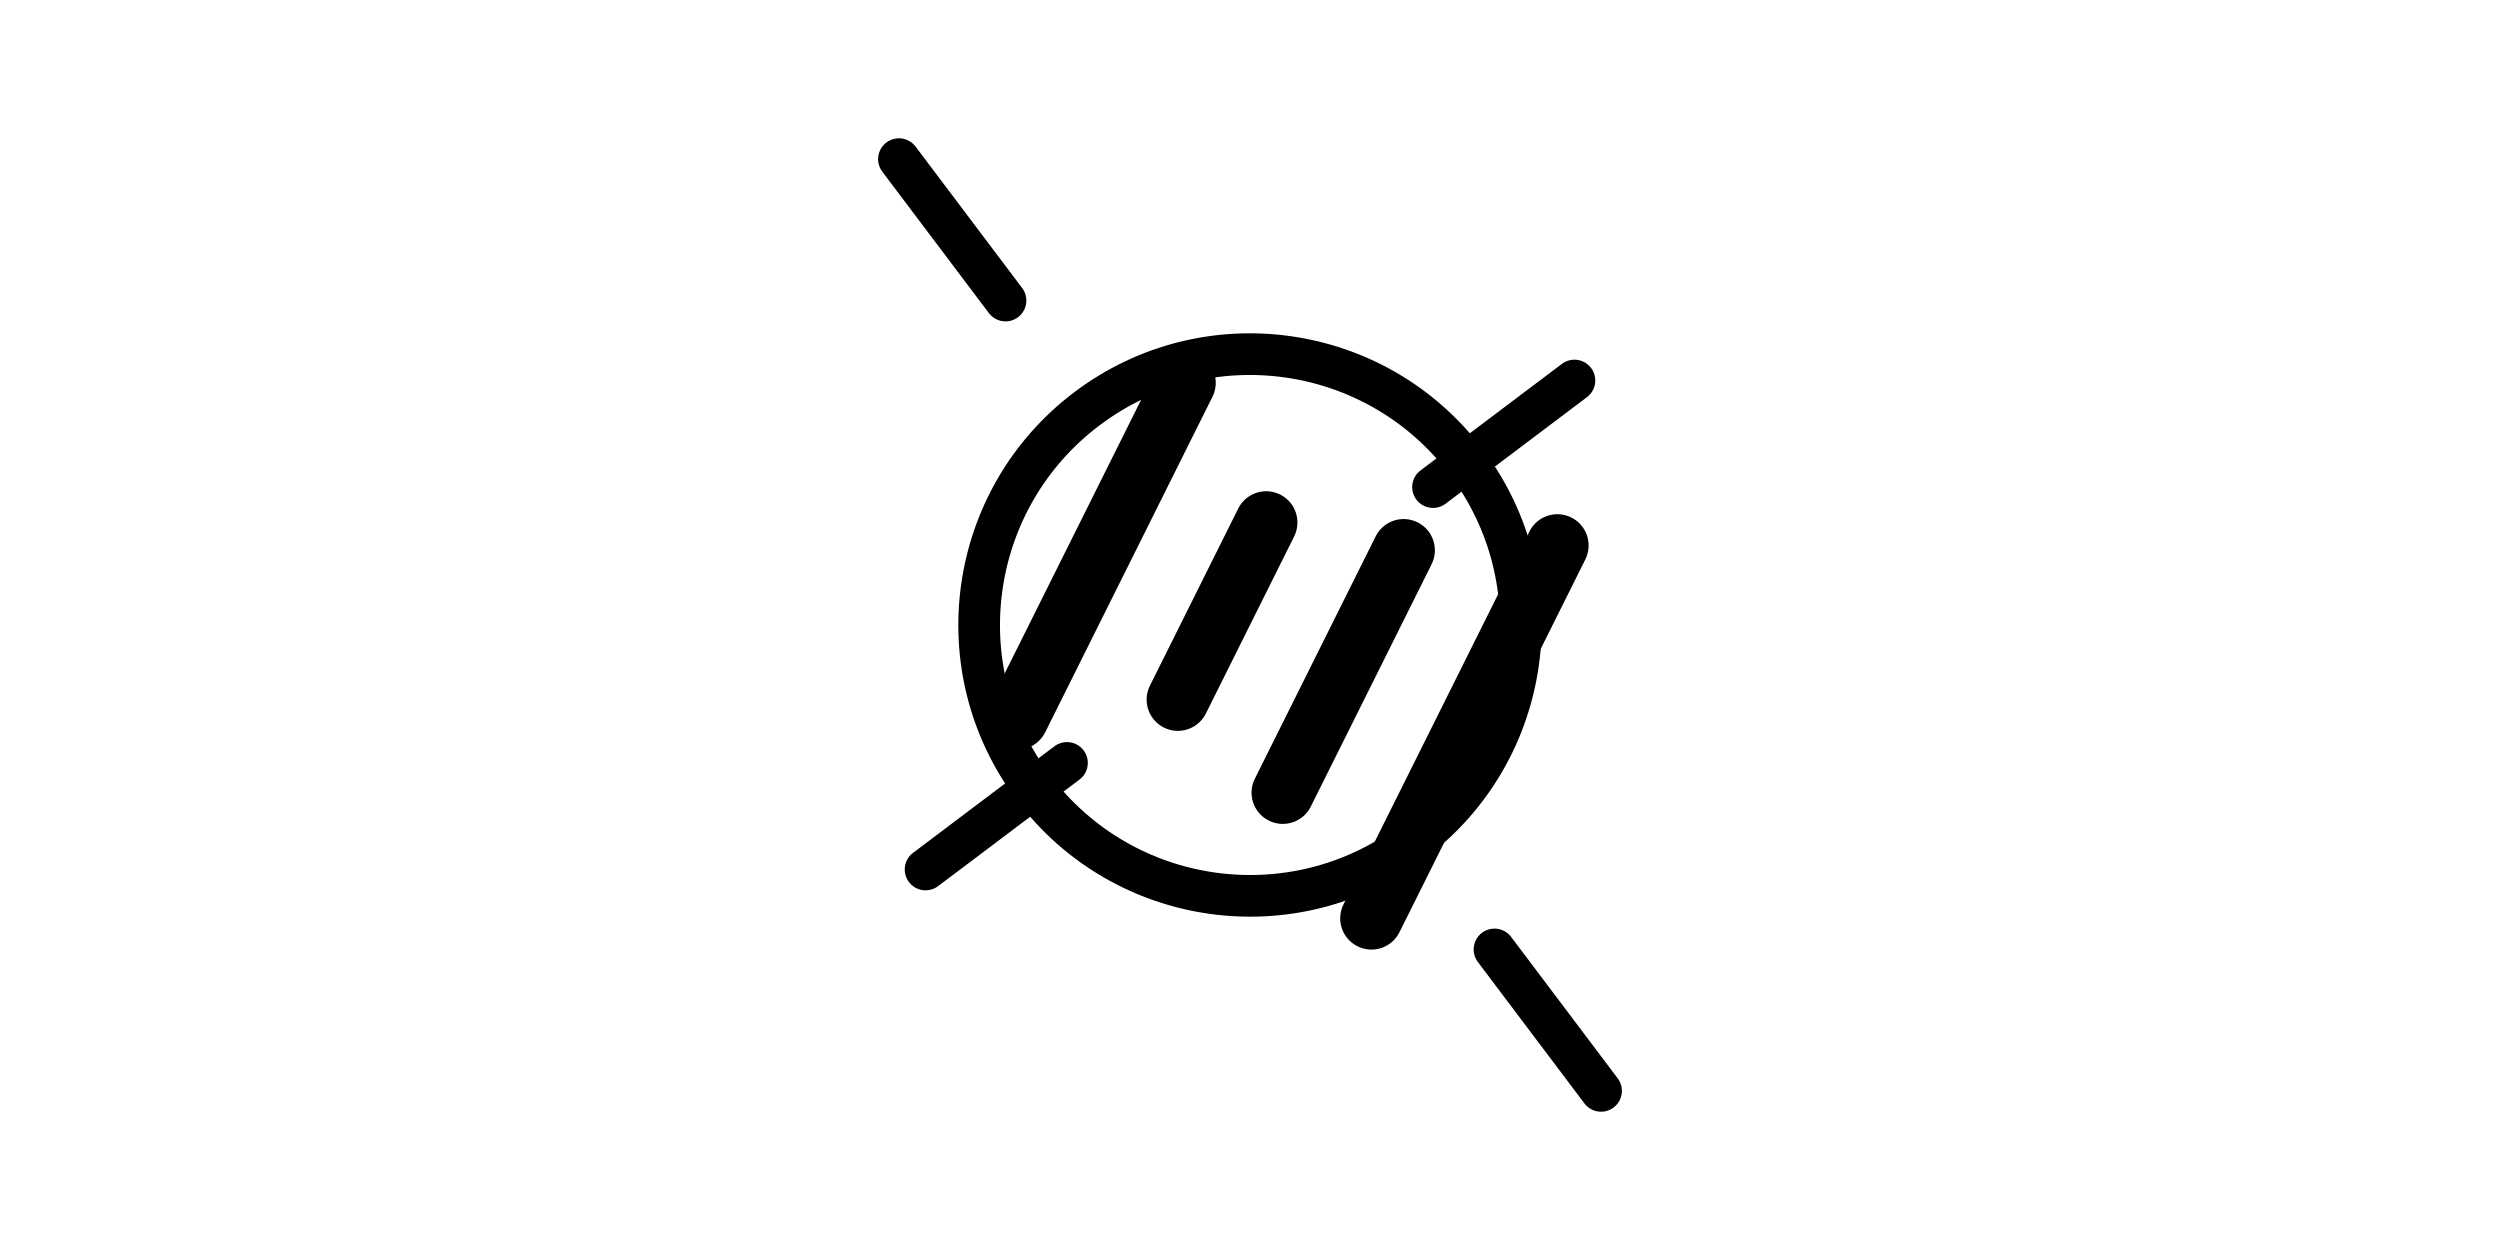
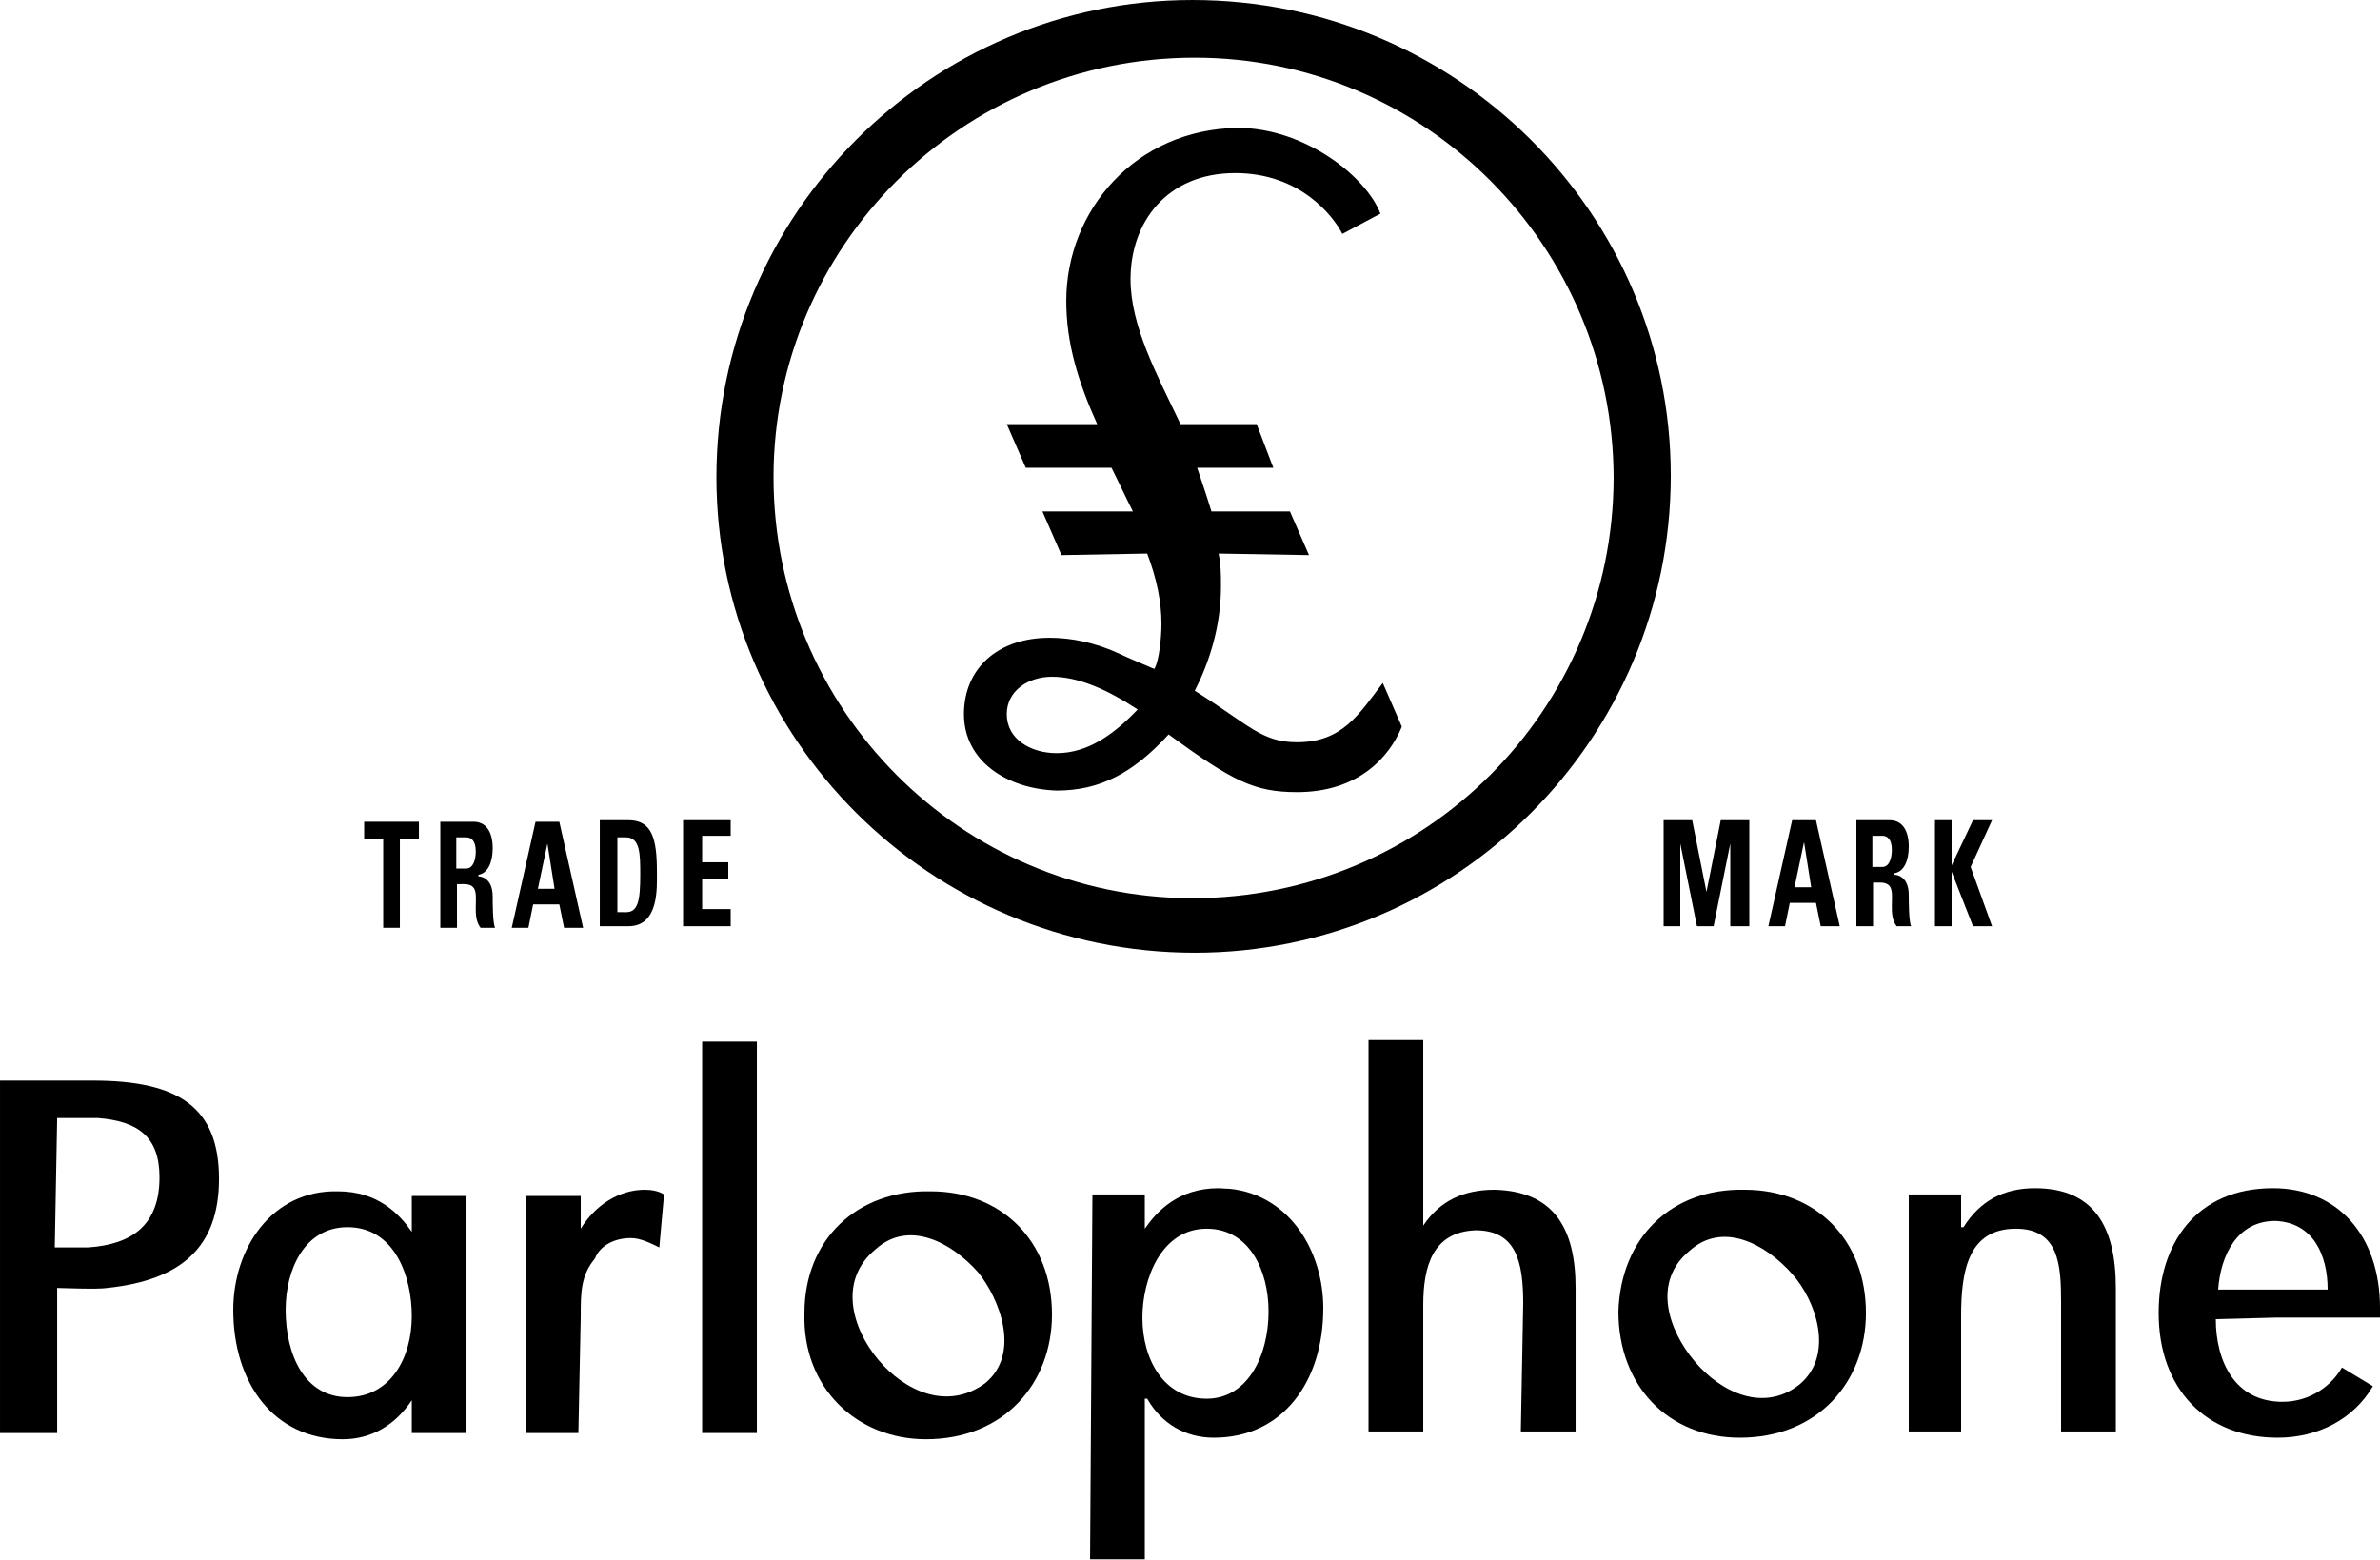
- <svg xmlns="http://www.w3.org/2000/svg" viewBox="0 0 240 120" role="img" aria-labelledby="title">
-   <g fill="none" stroke="currentColor" stroke-width="4" stroke-linecap="round" stroke-linejoin="round" transform="rotate(233 120 60)">
-     <circle cx="120" cy="60" r="26" />
-     <path d="M120 21v17M120 82v17M81 60H64M176 60h-17" />
+ <svg xmlns="http://www.w3.org/2000/svg" version="1.1" xml:space="preserve" style="fill-rule:evenodd;clip-rule:evenodd;stroke-linejoin:round;stroke-miterlimit:2;" viewBox="44.59 70.47 762.58 499.72">
+   <g>
+     <path d="M807.178,492.738L773.617,492.738L754.562,493.239C754.562,506.729 760.65,519.72 775.912,519.72C785.057,519.72 791.916,514.225 794.967,508.726L804.889,514.721C798.785,525.22 787.344,531.217 774.383,531.217C751.508,531.217 736.248,515.725 736.248,491.238C736.248,468.749 748.455,451.261 772.861,451.261C793.449,451.261 807.177,466.251 807.177,489.74C807.178,490.236 807.178,492.236 807.178,492.738ZM773.617,461.754C761.42,461.754 756.08,472.749 755.318,483.743L790.396,483.743C790.396,472.749 785.822,462.257 773.617,461.754Z" />
+     <path d="M722.532,529.215L704.984,529.215L704.984,487.738C704.984,475.746 704.234,464.25 690.5,464.25C675.238,464.25 672.957,477.742 672.957,492.236L672.957,529.215L656.183,529.215L656.183,453.257L672.957,453.257L672.957,463.756L673.721,463.756C679.059,455.258 686.686,451.262 696.596,451.262C715.662,451.262 722.532,463.756 722.532,483.242L722.532,529.215Z" />
+     <path d="M602.041,531.218C579.164,531.218 563.152,514.722 563.152,490.738C563.918,467.251 579.923,451.263 603.57,451.759C626.443,451.759 642.459,467.753 642.459,491.239C642.459,513.222 627.211,531.218 602.041,531.218ZM621.107,514.225C632.548,504.73 626.443,487.239 618.818,478.746C610.429,469.25 596.701,461.754 586.027,471.251C573.826,481.242 579.164,496.734 587.554,506.729C595.935,516.722 609.661,523.219 621.107,514.225Z" />
+     <path d="M500.616,463.255C505.952,455.258 513.581,451.758 523.497,451.758C542.563,452.259 549.427,464.25 549.427,483.242L549.427,529.215L531.887,529.215L532.645,488.241C532.645,474.743 530.358,464.754 517.397,464.754C503.667,465.255 500.616,476.244 500.616,488.737L500.616,529.216L483.079,529.216L483.079,403.784L500.616,403.784L500.616,463.255Z" />
+     <path d="M438.932,451.48C457.866,453.637 468.586,471.467 468.586,489.741C468.586,513.222 455.623,531.218 433.516,531.218C424.36,531.218 416.735,526.719 412.164,518.723L411.398,518.723L411.398,570.195L393.861,570.195L394.615,453.257L411.398,453.257L411.398,464.25C415.213,458.756 422.074,451.262 435.037,451.262L438.932,451.48ZM431.229,464.25C416.735,464.25 410.631,480.245 410.631,492.738C410.631,506.229 417.503,518.723 431.229,518.723C444.192,518.723 451.049,505.232 451.049,490.737C451.049,477.742 444.947,464.25 431.229,464.25Z" />
+     <path d="M341.247,531.718C319.127,531.718 301.581,515.223 302.349,491.239C302.349,467.753 319.127,451.759 342.768,452.26C365.64,452.26 381.654,468.255 381.654,491.736C381.654,513.724 366.405,531.718 341.247,531.718ZM360.301,513.724C371.731,504.236 364.885,486.742 358.013,478.245C349.625,468.749 335.907,461.254 325.233,470.749C313.022,480.74 317.596,496.238 325.985,506.229C334.375,516.219 348.104,522.72 360.301,513.724Z" />
+     <rect x="269.564" y="404.287" width="17.534" height="125.431" />
+     <path d="M252.961,451.852C254.645,452.04 256.216,452.509 257.357,453.258L255.836,470.249C252.784,468.749 249.732,467.25 246.679,467.25C241.34,467.25 236.768,469.752 235.249,473.746C230.666,479.242 230.666,484.742 230.666,492.236L229.91,529.717L213.129,529.717L213.129,453.758L230.666,453.758L230.666,464.25C235.249,456.756 242.873,451.758 251.251,451.758L252.961,451.852Z" />
+     <path d="M194.062,529.718L176.53,529.718L176.53,519.225C171.19,527.22 163.567,531.718 154.41,531.718C132.29,531.718 119.327,513.724 119.327,490.236C119.327,470.75 131.536,451.758 152.888,452.259C165.851,452.259 172.71,459.755 176.529,465.255L176.529,453.759L194.062,453.759L194.062,529.718ZM176.53,492.235C176.53,479.743 171.19,463.756 155.931,463.756C142.213,463.756 136.11,477.246 136.11,490.235C136.11,504.729 142.214,518.221 155.931,518.221C169.659,518.221 176.53,505.727 176.53,492.235Z" />
+     <path d="M78.92,483.243C75.867,483.744 64.427,483.243 62.907,483.243L62.907,529.718L44.594,529.718L44.594,416.781L74.337,416.781C101.793,416.781 114.757,425.279 114.757,448.26C114.758,470.249 102.561,480.74 78.92,483.243ZM75.868,428.772L62.908,428.772L62.14,470.249L72.819,470.249C87.3,469.25 95.69,462.753 95.69,447.762C95.689,434.767 88.832,429.775 75.868,428.772Z" />
  </g>
-   <g fill="currentColor" transform="rotate(116.5 120 60)">
-     <rect x="97" y="34" width="46" height="6" rx="3" />
-     <rect x="104" y="47" width="32" height="6" rx="3" />
-     <rect x="107.5" y="60" width="25" height="6" rx="3" />
-     <rect x="99" y="73" width="42" height="6" rx="3" />
+   <g id="Trade">
+     <path d="M263.459,367.31L263.459,333.327L278.708,333.327L278.708,338.327L269.564,338.327L269.564,346.819L277.943,346.819L277.943,352.319L269.564,352.319L269.564,361.815L278.708,361.815L278.708,367.31L263.459,367.31Z" />
+     <path d="M255.07,349.814C255.07,354.813 255.836,367.308 245.915,367.308L236.769,367.308L236.769,333.326L245.915,333.326C253.55,333.326 255.07,339.321 255.07,349.814ZM245.158,338.821L242.407,338.821L242.407,362.786L245.158,362.81C248.965,362.81 249.732,359.311 249.732,350.82C249.731,344.32 249.731,338.821 245.158,338.821Z" />
+     <g transform="matrix(1,0,0,1,-402.639,0.502)">
+       <path d="M627.967,367.309L626.444,359.814L618.055,359.814L616.534,367.309L611.196,367.309L618.819,333.327L626.444,333.327L634.069,367.309L627.967,367.309ZM622.627,340.32L619.574,354.816L624.914,354.816L622.627,340.32Z" />
+     </g>
+     <path d="M198.562,367.807C197.03,365.808 197.03,363.312 197.03,361.308C197.03,357.309 197.797,353.814 193.224,353.814L191.012,353.815L191.012,367.808L185.674,367.808L185.674,333.829L196.348,333.829C200.167,333.829 202.454,336.825 202.454,342.321C202.454,346.818 200.922,350.316 197.88,350.82L197.88,351.314C198.638,351.314 202.454,351.815 202.454,357.812C202.454,359.814 202.454,366.311 203.219,367.809L198.562,367.808L198.562,367.807ZM193.981,338.82L190.792,338.821L190.792,348.823L193.981,348.817C196.277,348.817 197.03,345.819 197.03,343.318C197.03,339.823 195.512,338.82 193.981,338.82Z" />
+     <path d="M172.711,339.322L172.711,367.808L167.373,367.808L167.373,339.322L161.269,339.322L161.269,333.829L178.815,333.829L178.815,339.322L172.711,339.322Z" />
+   </g>
+   <g id="Mark">
+     <path d="M676.773,367.309L669.904,349.815L669.904,367.309L664.578,367.309L664.578,333.327L669.904,333.327L669.904,347.821L676.773,333.327L682.877,333.327L676.01,348.316L682.877,367.309L676.773,367.309Z" />
+     <g transform="matrix(1,0,0,1,453.73,-0.5)">
+       <path d="M198.562,367.807C197.03,365.808 197.03,363.312 197.03,361.308C197.03,357.309 197.797,353.814 193.224,353.814L191.012,353.815L191.012,367.808L185.674,367.808L185.674,333.829L196.348,333.829C200.167,333.829 202.454,336.825 202.454,342.321C202.454,346.818 200.922,350.316 197.88,350.82L197.88,351.314C198.638,351.314 202.454,351.815 202.454,357.812C202.454,359.814 202.454,366.311 203.219,367.809L198.562,367.808L198.562,367.807ZM193.981,338.82L190.792,338.821L190.792,348.823L193.981,348.817C196.277,348.817 197.03,345.819 197.03,343.318C197.03,339.823 195.512,338.82 193.981,338.82Z" />
+     </g>
+     <path d="M627.967,367.309L626.444,359.814L618.055,359.814L616.534,367.309L611.196,367.309L618.819,333.327L626.444,333.327L634.069,367.309L627.967,367.309ZM622.627,340.32L619.574,354.816L624.914,354.816L622.627,340.32Z" />
+     <path d="M598.988,367.309L598.988,340.821L593.648,367.309L588.312,367.309L582.972,340.821L582.972,367.309L577.634,367.309L577.634,333.327L586.788,333.327L591.362,356.313L595.934,333.327L605.09,333.327L605.09,367.309L598.988,367.309Z" />
+   </g>
+   <g id="Logo">
+     <path d="M427.412,375.8C342.768,375.8 274.137,307.342 274.137,223.386C274.137,138.936 342.768,70.473 426.645,70.473C511.291,70.473 579.924,138.936 579.924,222.892C579.924,307.342 511.291,375.8 427.412,375.8ZM561.617,223.638C561.49,149.296 501.3,88.962 427.412,88.962C352.677,88.962 292.436,149.429 292.436,223.386C292.436,297.846 352.677,358.314 426.644,358.314C501.298,358.314 561.49,297.979 561.617,223.638Z" />
+     <path d="M460.205,324.333C446.478,324.333 439.605,320.833 419.022,305.843C407.59,318.336 396.914,323.832 383.185,323.832C367.171,323.331 353.444,314.335 353.444,299.346C353.444,284.852 364.118,274.859 380.899,274.859C387.758,274.859 395.383,276.359 403.007,279.858C406.06,281.358 412.164,283.854 414.45,284.853C415.97,282.356 416.735,274.86 416.735,270.365C416.735,263.365 415.214,255.87 412.164,247.874L384.706,248.374L378.603,234.382L407.591,234.382C405.294,229.885 403.007,224.888 400.722,220.39L373.264,220.39L367.17,206.397L396.146,206.397C390.043,192.907 386.237,180.413 386.237,166.922C386.237,137.934 408.345,111.949 441.136,111.453C462.491,111.453 482.314,126.945 486.896,138.936L474.689,145.434C471.636,139.433 460.962,125.941 440.376,125.941C418.255,125.941 406.824,141.933 406.824,159.922C406.824,174.912 415.213,190.408 422.837,206.396L447.242,206.396L452.582,220.389L428.176,220.389C429.697,224.887 431.229,229.382 432.75,234.381L457.908,234.381L464.012,248.373L435.037,247.873C435.801,251.373 435.801,254.87 435.801,258.371C435.801,271.36 431.983,282.857 427.412,291.851C444.947,302.845 448.766,308.34 460.205,308.34C474.689,308.34 480.027,299.346 487.652,289.349L493.754,303.342C489.938,312.838 480.027,324.333 460.205,324.333ZM381.654,287.354C374.031,287.354 367.17,291.851 367.17,299.346C367.17,307.342 374.796,311.841 383.184,311.841C393.098,311.841 401.485,305.843 409.111,297.847C399.201,291.349 390.043,287.354 381.654,287.354Z" />
  </g>
</svg>
